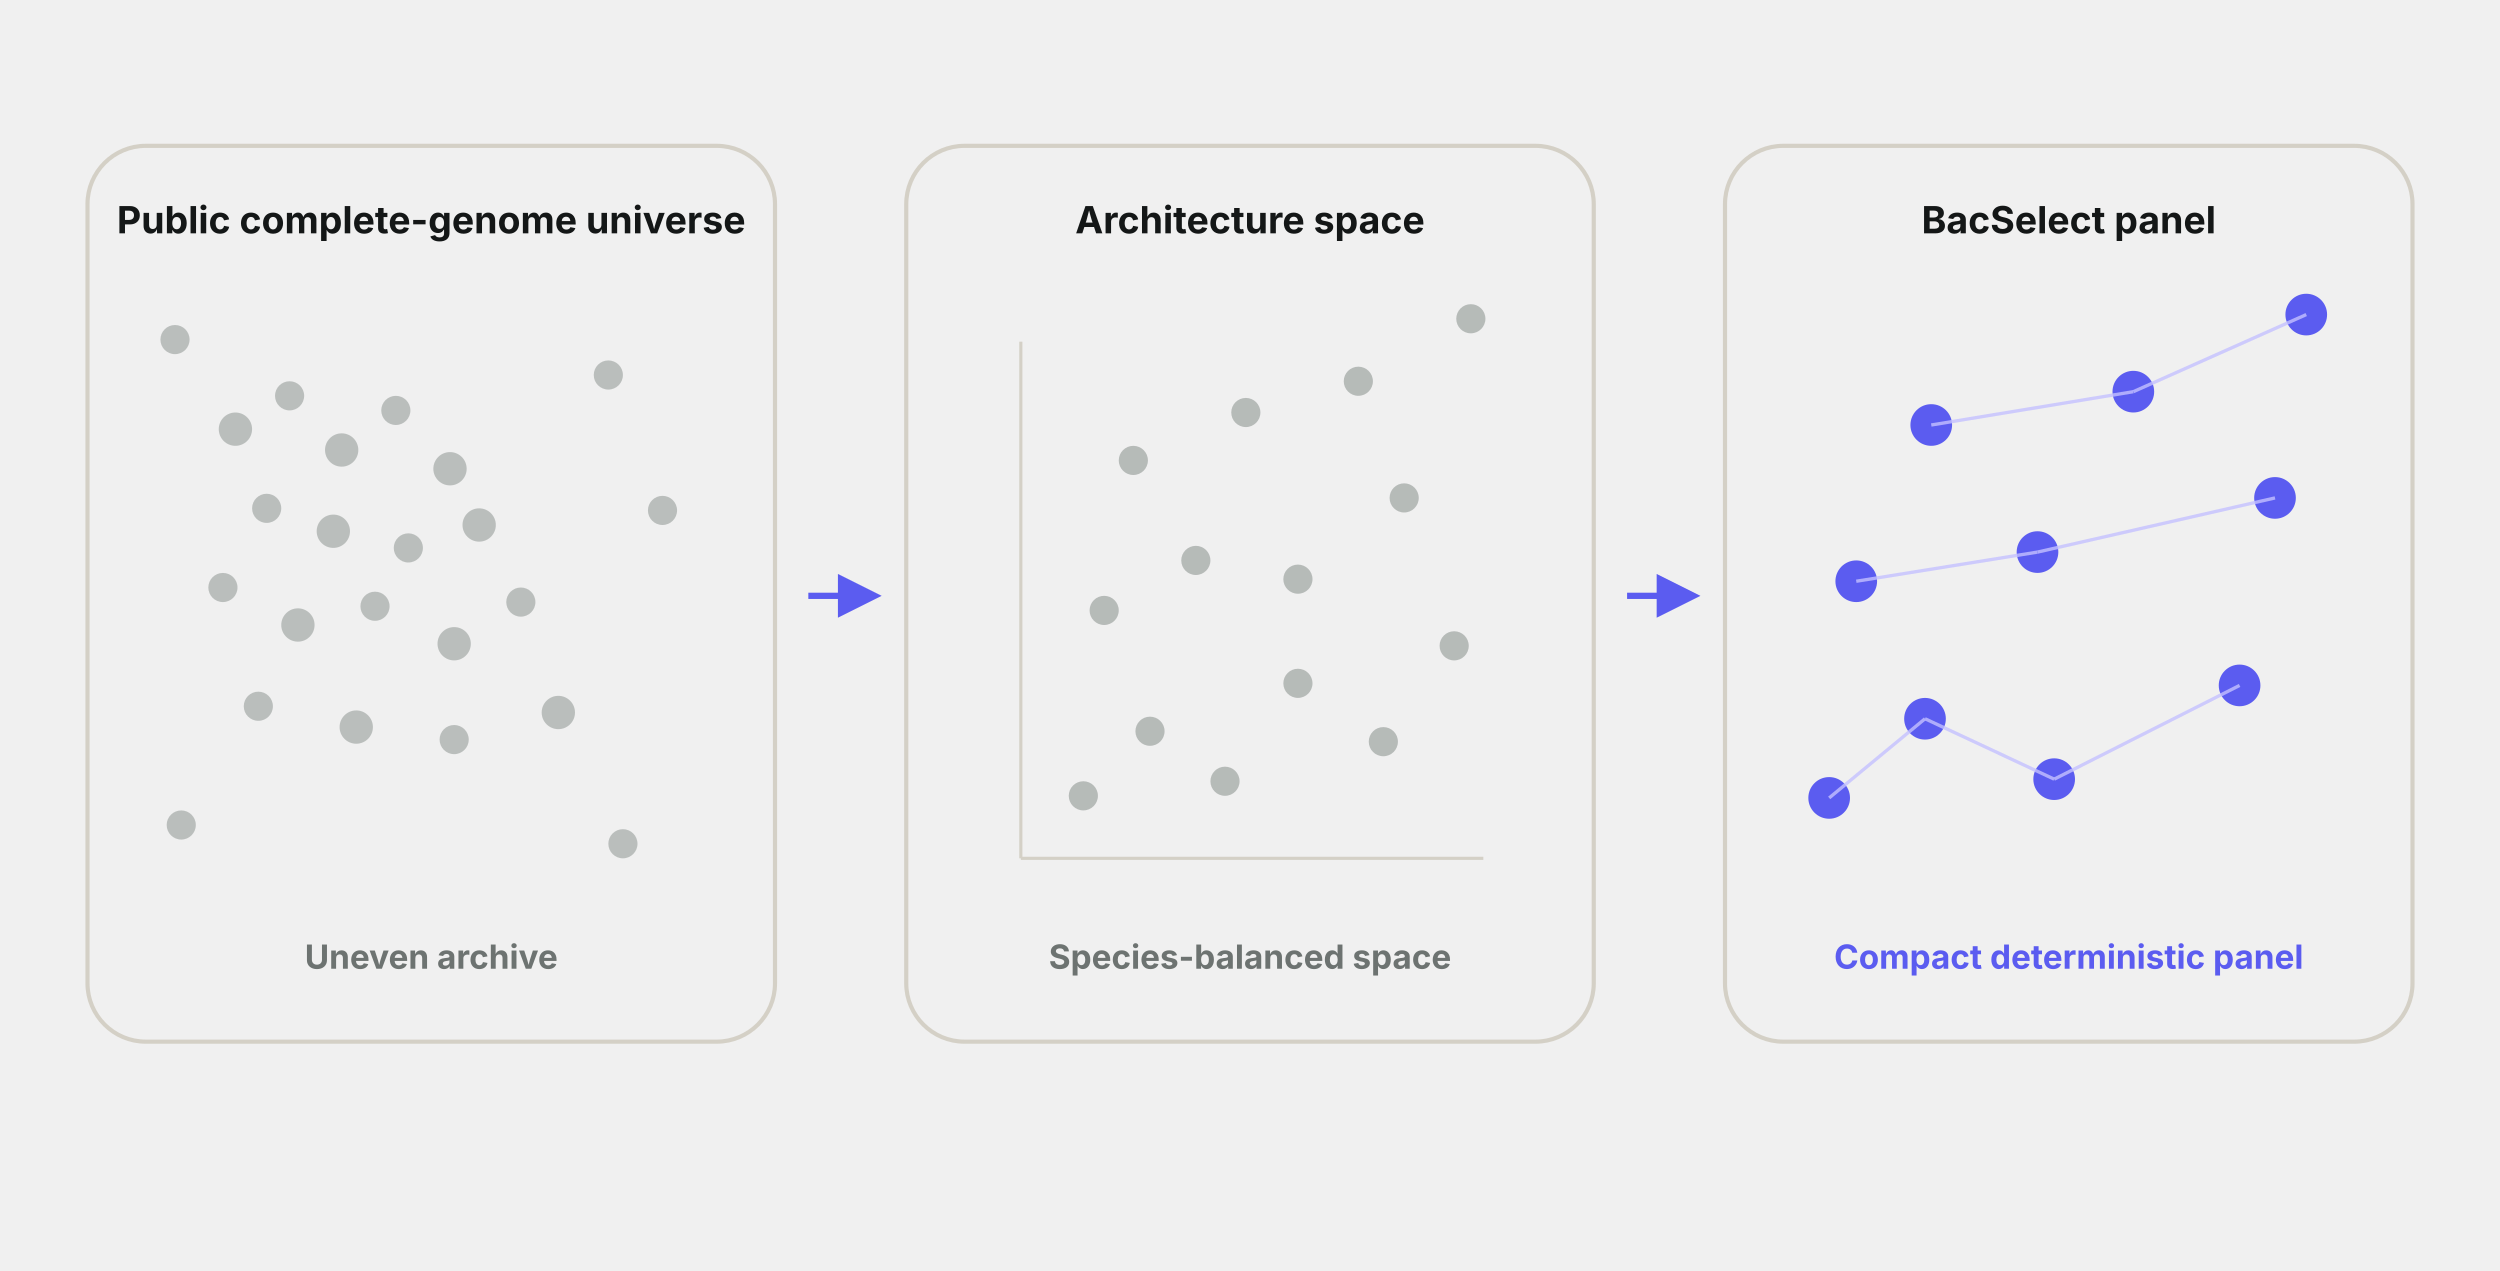
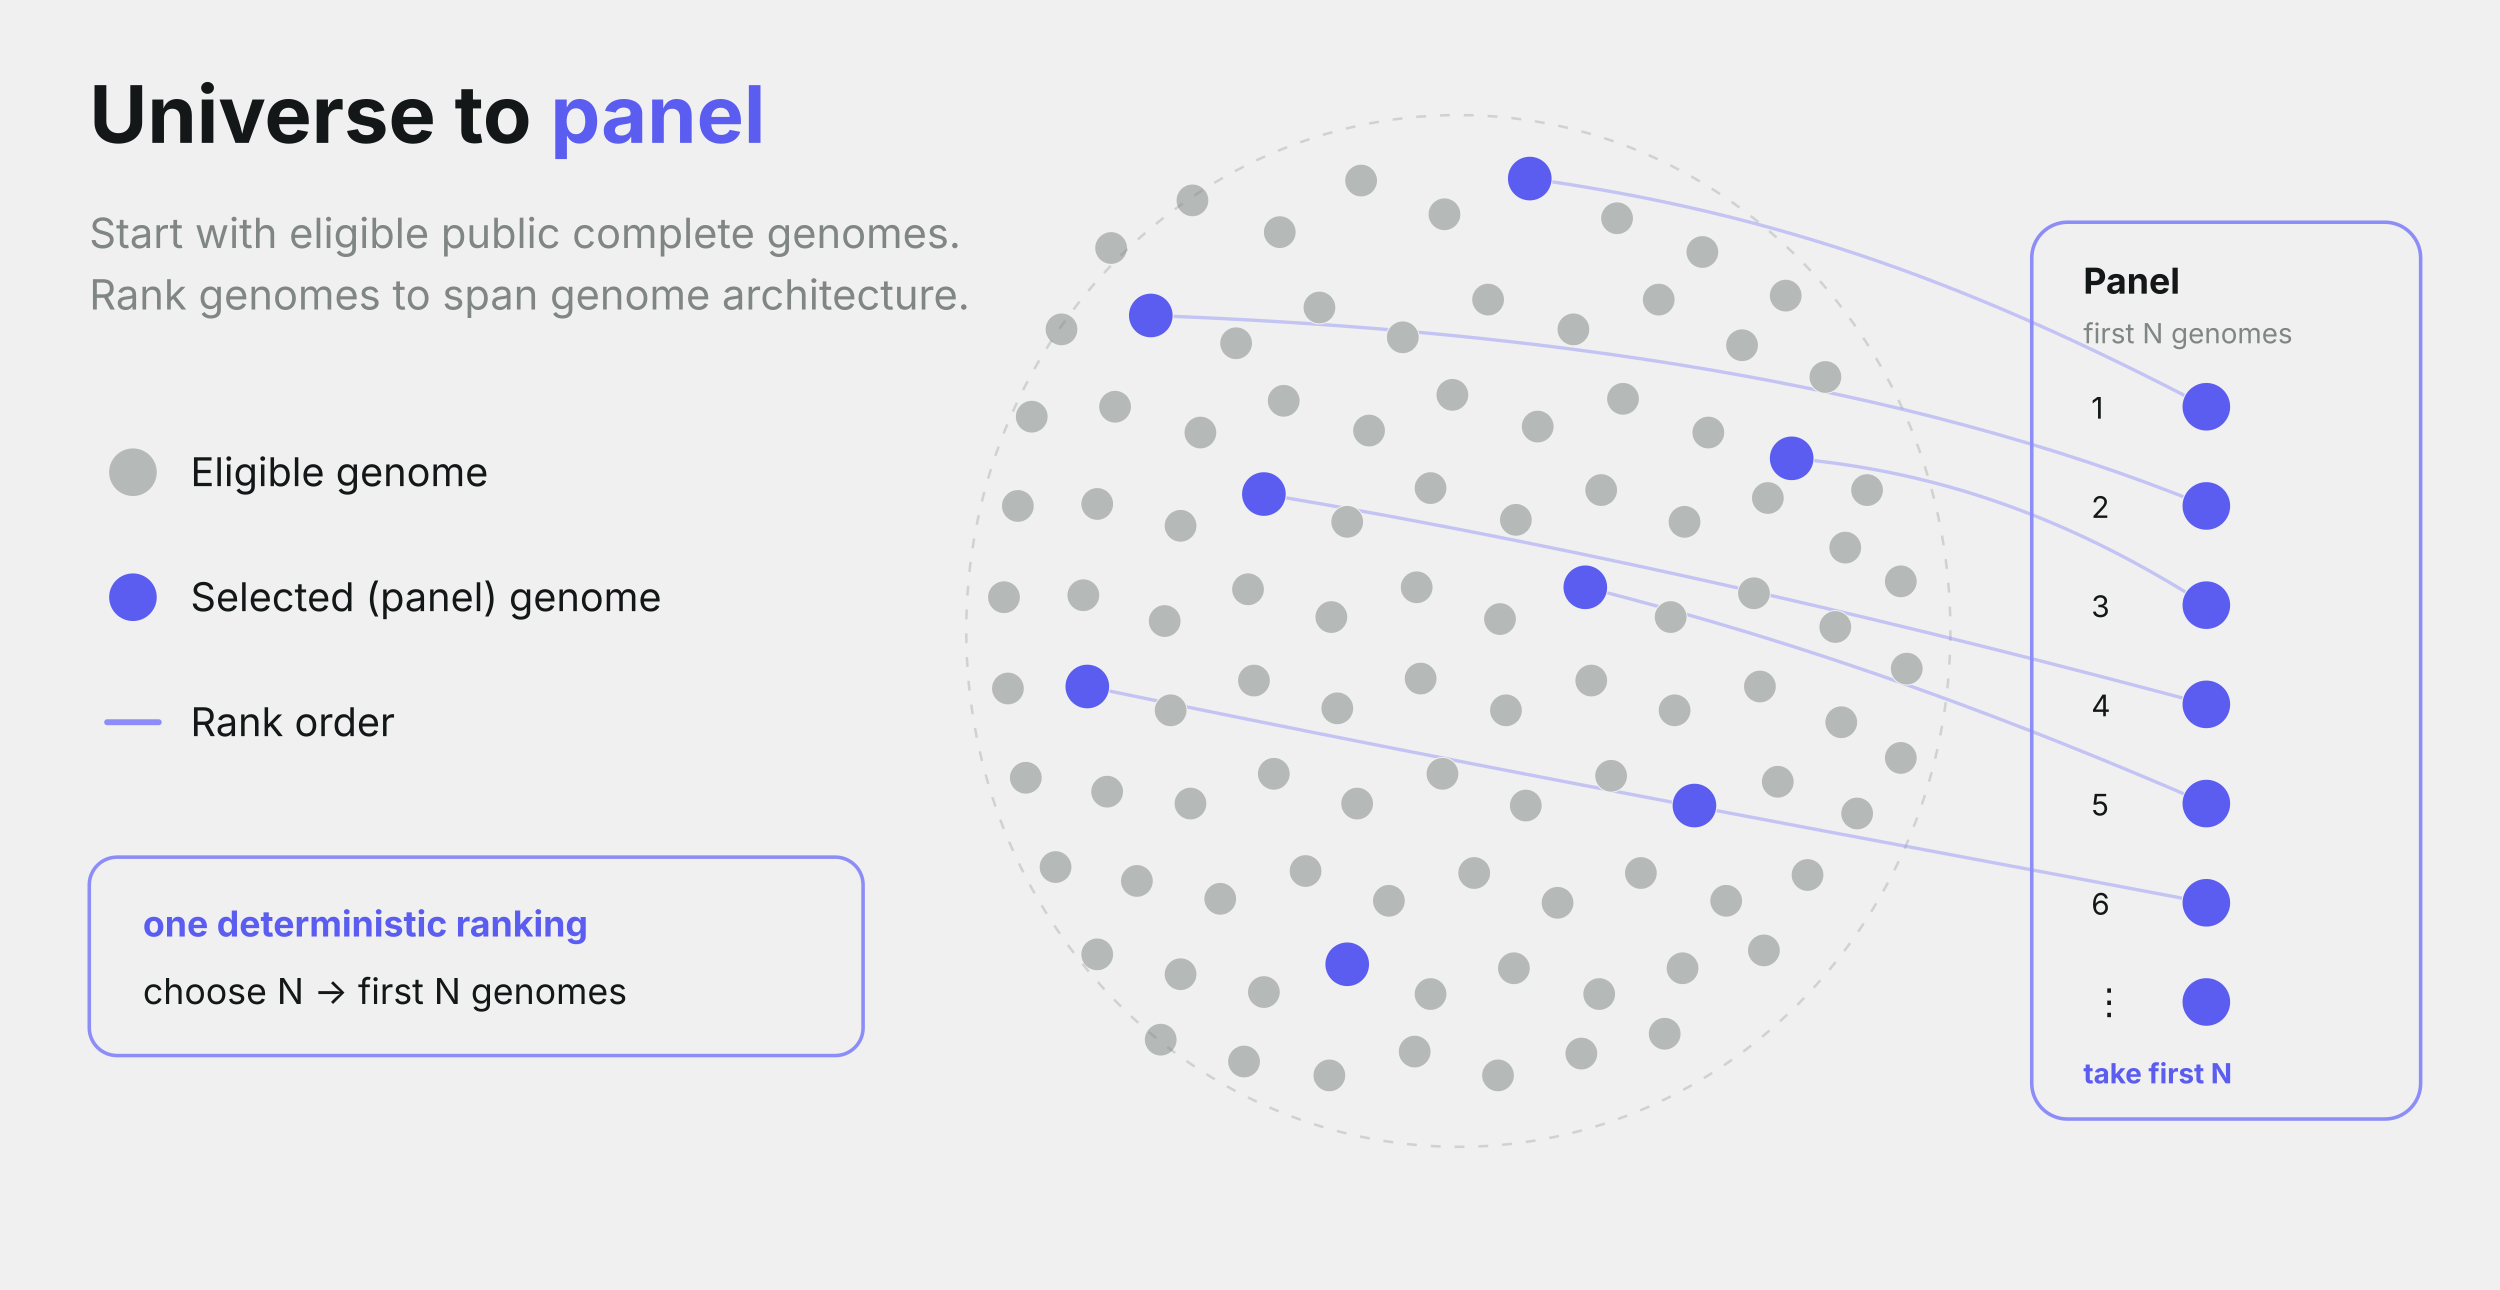
- <svg xmlns="http://www.w3.org/2000/svg" viewBox="0 0 1200 610" role="img" aria-labelledby="title desc">
+ <svg xmlns="http://www.w3.org/2000/svg" viewBox="0 0 1260 650" role="img" aria-labelledby="title desc">
  <defs>
-     <marker id="arrow" viewBox="0 0 10 10" refX="8" refY="5" markerWidth="7" markerHeight="7" orient="auto">
-       <path d="M0 0 L10 5 L0 10 z" fill="#5b5cf0" />
-     </marker>
+     <style>
+       .primary {
+         fill: #141717;
+         font-family: Inter, "Segoe UI", sans-serif;
+       }
+ 
+       .secondary {
+         fill: #7f8683;
+         font-family: Inter, "Segoe UI", sans-serif;
+       }
+ 
+       .eligible {
+         fill: #7f8683;
+         opacity: .52;
+       }
+ 
+       .selected {
+         fill: #5b5cf0;
+       }
+ 
+       .ranking-line {
+         fill: none;
+         stroke: #8d8df8;
+         stroke-width: 1.7;
+         stroke-linecap: round;
+         opacity: .45;
+       }
+ 
+       .boundary {
+         fill: none;
+         stroke: #7f8683;
+         stroke-width: 1.3;
+         stroke-dasharray: 5 7;
+         opacity: .28;
+       }
+     </style>
+     <mask id="hide-lines-under-genomes" maskUnits="userSpaceOnUse" maskContentUnits="userSpaceOnUse" x="0" y="0" width="1260" height="650" style="mask-type:luminance">
+       <rect x="0" y="0" width="1260" height="650" fill="white" />
+       <g fill="black">
+         <circle cx="560" cy="125" r="8.5" />
+         <circle cx="601" cy="101" r="8.5" />
+         <circle cx="645" cy="117" r="8.5" />
+         <circle cx="686" cy="91" r="8.5" />
+         <circle cx="728" cy="108" r="8.5" />
+         <circle cx="771" cy="90" r="11.5" />
+         <circle cx="815" cy="110" r="8.5" />
+         <circle cx="858" cy="127" r="8.5" />
+         <circle cx="900" cy="149" r="8.5" />
+         <circle cx="535" cy="166" r="8.5" />
+         <circle cx="580" cy="159" r="11.5" />
+         <circle cx="623" cy="173" r="8.5" />
+         <circle cx="665" cy="155" r="8.5" />
+         <circle cx="707" cy="170" r="8.5" />
+         <circle cx="750" cy="151" r="8.5" />
+         <circle cx="793" cy="166" r="8.5" />
+         <circle cx="836" cy="151" r="8.5" />
+         <circle cx="878" cy="174" r="8.5" />
+         <circle cx="920" cy="190" r="8.5" />
+         <circle cx="520" cy="210" r="8.5" />
+         <circle cx="562" cy="205" r="8.5" />
+         <circle cx="605" cy="218" r="8.5" />
+         <circle cx="647" cy="202" r="8.5" />
+         <circle cx="690" cy="217" r="8.5" />
+         <circle cx="732" cy="199" r="8.5" />
+         <circle cx="775" cy="215" r="8.5" />
+         <circle cx="818" cy="201" r="8.5" />
+         <circle cx="861" cy="218" r="8.5" />
+         <circle cx="903" cy="231" r="11.5" />
+         <circle cx="941" cy="247" r="8.5" />
+         <circle cx="513" cy="255" r="8.5" />
+         <circle cx="553" cy="254" r="8.5" />
+         <circle cx="595" cy="265" r="8.5" />
+         <circle cx="637" cy="249" r="11.5" />
+         <circle cx="679" cy="263" r="8.5" />
+         <circle cx="721" cy="246" r="8.5" />
+         <circle cx="764" cy="262" r="8.5" />
+         <circle cx="807" cy="247" r="8.5" />
+         <circle cx="849" cy="263" r="8.5" />
+         <circle cx="891" cy="251" r="8.5" />
+         <circle cx="930" cy="276" r="8.5" />
+         <circle cx="958" cy="293" r="8.5" />
+         <circle cx="506" cy="301" r="8.5" />
+         <circle cx="546" cy="300" r="8.5" />
+         <circle cx="587" cy="313" r="8.5" />
+         <circle cx="629" cy="297" r="8.5" />
+         <circle cx="671" cy="311" r="8.5" />
+         <circle cx="714" cy="296" r="8.5" />
+         <circle cx="756" cy="312" r="8.5" />
+         <circle cx="799" cy="296" r="11.5" />
+         <circle cx="842" cy="311" r="8.5" />
+         <circle cx="884" cy="299" r="8.5" />
+         <circle cx="925" cy="316" r="8.5" />
+         <circle cx="961" cy="337" r="8.5" />
+         <circle cx="508" cy="347" r="8.5" />
+         <circle cx="548" cy="346" r="11.5" />
+         <circle cx="590" cy="358" r="8.5" />
+         <circle cx="632" cy="343" r="8.5" />
+         <circle cx="674" cy="357" r="8.5" />
+         <circle cx="716" cy="342" r="8.5" />
+         <circle cx="759" cy="358" r="8.5" />
+         <circle cx="802" cy="343" r="8.5" />
+         <circle cx="844" cy="358" r="8.5" />
+         <circle cx="887" cy="346" r="8.5" />
+         <circle cx="928" cy="364" r="8.5" />
+         <circle cx="958" cy="382" r="8.5" />
+         <circle cx="517" cy="392" r="8.5" />
+         <circle cx="558" cy="399" r="8.5" />
+         <circle cx="600" cy="405" r="8.5" />
+         <circle cx="642" cy="390" r="8.5" />
+         <circle cx="684" cy="405" r="8.5" />
+         <circle cx="727" cy="390" r="8.5" />
+         <circle cx="769" cy="406" r="8.5" />
+         <circle cx="812" cy="391" r="8.5" />
+         <circle cx="854" cy="406" r="11.5" />
+         <circle cx="896" cy="394" r="8.5" />
+         <circle cx="936" cy="410" r="8.5" />
+         <circle cx="532" cy="437" r="8.5" />
+         <circle cx="573" cy="444" r="8.5" />
+         <circle cx="615" cy="453" r="8.5" />
+         <circle cx="658" cy="439" r="8.5" />
+         <circle cx="700" cy="454" r="8.5" />
+         <circle cx="743" cy="440" r="8.5" />
+         <circle cx="785" cy="455" r="8.5" />
+         <circle cx="827" cy="440" r="8.5" />
+         <circle cx="870" cy="454" r="8.5" />
+         <circle cx="911" cy="441" r="8.5" />
+         <circle cx="553" cy="481" r="8.5" />
+         <circle cx="595" cy="491" r="8.5" />
+         <circle cx="637" cy="500" r="8.5" />
+         <circle cx="679" cy="486" r="11.5" />
+         <circle cx="721" cy="501" r="8.5" />
+         <circle cx="763" cy="488" r="8.5" />
+         <circle cx="806" cy="501" r="8.5" />
+         <circle cx="848" cy="488" r="8.5" />
+         <circle cx="889" cy="479" r="8.5" />
+         <circle cx="585" cy="524" r="8.5" />
+         <circle cx="627" cy="535" r="8.5" />
+         <circle cx="670" cy="542" r="8.5" />
+         <circle cx="713" cy="530" r="8.5" />
+         <circle cx="755" cy="542" r="8.5" />
+         <circle cx="797" cy="531" r="8.5" />
+         <circle cx="839" cy="521" r="8.5" />
+         <circle cx="1112" cy="205" r="12.5" />
+         <circle cx="1112" cy="255" r="12.5" />
+         <circle cx="1112" cy="305" r="12.5" />
+         <circle cx="1112" cy="355" r="12.5" />
+         <circle cx="1112" cy="405" r="12.5" />
+         <circle cx="1112" cy="455" r="12.5" />
+         <circle cx="1112" cy="505" r="12.5" />
+       </g>
+     </mask>
  </defs>
-   <g fill="none" stroke="#d4d0c6" stroke-width="2">
-     <rect x="42" y="70" width="330" height="430" rx="28" />
-     <rect x="435" y="70" width="330" height="430" rx="28" />
-     <rect x="828" y="70" width="330" height="430" rx="28" />
+   <text x="45" y="72" class="primary" font-size="40" font-weight="700">
+     Universe to
+     <tspan fill="#5b5cf0"> panel</tspan>
+   </text>
+   <text x="45" y="125" class="secondary" font-size="21">
+     Start with eligible public complete genomes.
+   </text>
+   <text x="45" y="156" class="secondary" font-size="21">
+     Rank genomes to span genome architecture.
+   </text>
+   <circle cx="67" cy="238" r="12" class="eligible" />
+   <text x="96" y="245" class="primary" font-size="20">
+     Eligible genome
+   </text>
+   <circle cx="67" cy="301" r="12" class="selected" />
+   <text x="96" y="308" class="primary" font-size="20">
+     Selected (panel) genome
+   </text>
+   <line x1="54" y1="364" x2="80" y2="364" stroke="#8d8df8" stroke-width="3" stroke-linecap="round" />
+   <text x="96" y="371" class="primary" font-size="20">
+     Rank order
+   </text>
+   <rect x="45" y="432" width="390" height="100" rx="14" fill="none" stroke="#8d8df8" stroke-width="1.8" />
+   <text x="72" y="472" fill="#5b5cf0" font-family="Inter, 'Segoe UI', sans-serif" font-size="18" font-weight="700">
+     one deterministic ranking
+   </text>
+   <text x="72" y="506" class="primary" font-size="18">
+     choose N → first N genomes
+   </text>
+   <ellipse cx="735" cy="318" rx="248" ry="260" class="boundary" />
+   <g id="ranking-lines" mask="url(#hide-lines-under-genomes)">
+     <path d="M771 90          C900 108 997 145 1112 205" class="ranking-line" />
+     <path d="M580 159          C770 166 958 192 1112 255" class="ranking-line" />
+     <path d="M903 231          C982 238 1048 264 1112 305" class="ranking-line" />
+     <path d="M637 249          C810 278 974 318 1112 355" class="ranking-line" />
+     <path d="M799 296          C915 325 1020 365 1112 405" class="ranking-line" />
+     <path d="M548 346          C760 390 954 425 1112 455" class="ranking-line" />
  </g>
-   <g fill="#141717" font-family="Inter,Segoe UI,sans-serif" text-anchor="middle">
-     <text x="207" y="112" font-size="18" font-weight="700">
-       Public complete-genome universe
+   <g id="genome-universe">
+     <circle cx="560" cy="125" r="8" class="eligible" />
+     <circle cx="601" cy="101" r="8" class="eligible" />
+     <circle cx="645" cy="117" r="8" class="eligible" />
+     <circle cx="686" cy="91" r="8" class="eligible" />
+     <circle cx="728" cy="108" r="8" class="eligible" />
+     <circle cx="771" cy="90" r="11" class="selected" />
+     <circle cx="815" cy="110" r="8" class="eligible" />
+     <circle cx="858" cy="127" r="8" class="eligible" />
+     <circle cx="900" cy="149" r="8" class="eligible" />
+     <circle cx="535" cy="166" r="8" class="eligible" />
+     <circle cx="580" cy="159" r="11" class="selected" />
+     <circle cx="623" cy="173" r="8" class="eligible" />
+     <circle cx="665" cy="155" r="8" class="eligible" />
+     <circle cx="707" cy="170" r="8" class="eligible" />
+     <circle cx="750" cy="151" r="8" class="eligible" />
+     <circle cx="793" cy="166" r="8" class="eligible" />
+     <circle cx="836" cy="151" r="8" class="eligible" />
+     <circle cx="878" cy="174" r="8" class="eligible" />
+     <circle cx="920" cy="190" r="8" class="eligible" />
+     <circle cx="520" cy="210" r="8" class="eligible" />
+     <circle cx="562" cy="205" r="8" class="eligible" />
+     <circle cx="605" cy="218" r="8" class="eligible" />
+     <circle cx="647" cy="202" r="8" class="eligible" />
+     <circle cx="690" cy="217" r="8" class="eligible" />
+     <circle cx="732" cy="199" r="8" class="eligible" />
+     <circle cx="775" cy="215" r="8" class="eligible" />
+     <circle cx="818" cy="201" r="8" class="eligible" />
+     <circle cx="861" cy="218" r="8" class="eligible" />
+     <circle cx="903" cy="231" r="11" class="selected" />
+     <circle cx="941" cy="247" r="8" class="eligible" />
+     <circle cx="513" cy="255" r="8" class="eligible" />
+     <circle cx="553" cy="254" r="8" class="eligible" />
+     <circle cx="595" cy="265" r="8" class="eligible" />
+     <circle cx="637" cy="249" r="11" class="selected" />
+     <circle cx="679" cy="263" r="8" class="eligible" />
+     <circle cx="721" cy="246" r="8" class="eligible" />
+     <circle cx="764" cy="262" r="8" class="eligible" />
+     <circle cx="807" cy="247" r="8" class="eligible" />
+     <circle cx="849" cy="263" r="8" class="eligible" />
+     <circle cx="891" cy="251" r="8" class="eligible" />
+     <circle cx="930" cy="276" r="8" class="eligible" />
+     <circle cx="958" cy="293" r="8" class="eligible" />
+     <circle cx="506" cy="301" r="8" class="eligible" />
+     <circle cx="546" cy="300" r="8" class="eligible" />
+     <circle cx="587" cy="313" r="8" class="eligible" />
+     <circle cx="629" cy="297" r="8" class="eligible" />
+     <circle cx="671" cy="311" r="8" class="eligible" />
+     <circle cx="714" cy="296" r="8" class="eligible" />
+     <circle cx="756" cy="312" r="8" class="eligible" />
+     <circle cx="799" cy="296" r="11" class="selected" />
+     <circle cx="842" cy="311" r="8" class="eligible" />
+     <circle cx="884" cy="299" r="8" class="eligible" />
+     <circle cx="925" cy="316" r="8" class="eligible" />
+     <circle cx="961" cy="337" r="8" class="eligible" />
+     <circle cx="508" cy="347" r="8" class="eligible" />
+     <circle cx="548" cy="346" r="11" class="selected" />
+     <circle cx="590" cy="358" r="8" class="eligible" />
+     <circle cx="632" cy="343" r="8" class="eligible" />
+     <circle cx="674" cy="357" r="8" class="eligible" />
+     <circle cx="716" cy="342" r="8" class="eligible" />
+     <circle cx="759" cy="358" r="8" class="eligible" />
+     <circle cx="802" cy="343" r="8" class="eligible" />
+     <circle cx="844" cy="358" r="8" class="eligible" />
+     <circle cx="887" cy="346" r="8" class="eligible" />
+     <circle cx="928" cy="364" r="8" class="eligible" />
+     <circle cx="958" cy="382" r="8" class="eligible" />
+     <circle cx="517" cy="392" r="8" class="eligible" />
+     <circle cx="558" cy="399" r="8" class="eligible" />
+     <circle cx="600" cy="405" r="8" class="eligible" />
+     <circle cx="642" cy="390" r="8" class="eligible" />
+     <circle cx="684" cy="405" r="8" class="eligible" />
+     <circle cx="727" cy="390" r="8" class="eligible" />
+     <circle cx="769" cy="406" r="8" class="eligible" />
+     <circle cx="812" cy="391" r="8" class="eligible" />
+     <circle cx="854" cy="406" r="11" class="selected" />
+     <circle cx="896" cy="394" r="8" class="eligible" />
+     <circle cx="936" cy="410" r="8" class="eligible" />
+     <circle cx="532" cy="437" r="8" class="eligible" />
+     <circle cx="573" cy="444" r="8" class="eligible" />
+     <circle cx="615" cy="453" r="8" class="eligible" />
+     <circle cx="658" cy="439" r="8" class="eligible" />
+     <circle cx="700" cy="454" r="8" class="eligible" />
+     <circle cx="743" cy="440" r="8" class="eligible" />
+     <circle cx="785" cy="455" r="8" class="eligible" />
+     <circle cx="827" cy="440" r="8" class="eligible" />
+     <circle cx="870" cy="454" r="8" class="eligible" />
+     <circle cx="911" cy="441" r="8" class="eligible" />
+     <circle cx="553" cy="481" r="8" class="eligible" />
+     <circle cx="595" cy="491" r="8" class="eligible" />
+     <circle cx="637" cy="500" r="8" class="eligible" />
+     <circle cx="679" cy="486" r="11" class="selected" />
+     <circle cx="721" cy="501" r="8" class="eligible" />
+     <circle cx="763" cy="488" r="8" class="eligible" />
+     <circle cx="806" cy="501" r="8" class="eligible" />
+     <circle cx="848" cy="488" r="8" class="eligible" />
+     <circle cx="889" cy="479" r="8" class="eligible" />
+     <circle cx="585" cy="524" r="8" class="eligible" />
+     <circle cx="627" cy="535" r="8" class="eligible" />
+     <circle cx="670" cy="542" r="8" class="eligible" />
+     <circle cx="713" cy="530" r="8" class="eligible" />
+     <circle cx="755" cy="542" r="8" class="eligible" />
+     <circle cx="797" cy="531" r="8" class="eligible" />
+     <circle cx="839" cy="521" r="8" class="eligible" />
+   </g>
+   <g id="panel">
+     <rect x="1024" y="112" width="196" height="452" rx="18" fill="none" stroke="#8d8df8" stroke-width="1.8" />
+     <text x="1050" y="148" class="primary" font-size="18" font-weight="700">
+       Panel
    </text>
-     <text x="600" y="112" font-size="18" font-weight="700">
-       Architecture space
+     <text x="1050" y="173" class="secondary" font-size="14">
+       first N genomes
    </text>
-     <text x="993" y="112" font-size="18" font-weight="700">
-       BacSelect panel
-     </text>
-   </g>
-   <g fill="#9ca29f" opacity=".63">
-     <circle cx="113" cy="206" r="8" />
-     <circle cx="139" cy="190" r="7" />
-     <circle cx="164" cy="216" r="8" />
-     <circle cx="190" cy="197" r="7" />
-     <circle cx="216" cy="225" r="8" />
-     <circle cx="128" cy="244" r="7" />
-     <circle cx="160" cy="255" r="8" />
-     <circle cx="196" cy="263" r="7" />
-     <circle cx="230" cy="252" r="8" />
-     <circle cx="107" cy="282" r="7" />
-     <circle cx="143" cy="300" r="8" />
-     <circle cx="180" cy="291" r="7" />
-     <circle cx="218" cy="309" r="8" />
-     <circle cx="250" cy="289" r="7" />
-     <circle cx="124" cy="339" r="7" />
-     <circle cx="171" cy="349" r="8" />
-     <circle cx="218" cy="355" r="7" />
-     <circle cx="268" cy="342" r="8" />
-     <circle cx="84" cy="163" r="7" />
-     <circle cx="292" cy="180" r="7" />
-     <circle cx="318" cy="245" r="7" />
-     <circle cx="87" cy="396" r="7" />
-     <circle cx="299" cy="405" r="7" />
-   </g>
-   <path d="M388 286 L419 286" fill="none" stroke="#5b5cf0" stroke-width="3" marker-end="url(#arrow)" />
-   <g stroke="#d4d0c6" stroke-width="1.5">
-     <line x1="490" y1="412" x2="712" y2="412" />
-     <line x1="490" y1="412" x2="490" y2="164" />
-   </g>
-   <g fill="#9ca29f" opacity=".68">
-     <circle cx="520" cy="382" r="7" />
-     <circle cx="552" cy="351" r="7" />
-     <circle cx="588" cy="375" r="7" />
-     <circle cx="623" cy="328" r="7" />
-     <circle cx="664" cy="356" r="7" />
-     <circle cx="698" cy="310" r="7" />
-     <circle cx="530" cy="293" r="7" />
-     <circle cx="574" cy="269" r="7" />
-     <circle cx="623" cy="278" r="7" />
-     <circle cx="674" cy="239" r="7" />
-     <circle cx="544" cy="221" r="7" />
-     <circle cx="598" cy="198" r="7" />
-     <circle cx="652" cy="183" r="7" />
-     <circle cx="706" cy="153" r="7" />
-   </g>
-   <path d="M781 286 L812 286" fill="none" stroke="#5b5cf0" stroke-width="3" marker-end="url(#arrow)" />
-   <g fill="#5b5cf0">
-     <circle cx="878" cy="383" r="10" />
-     <circle cx="924" cy="345" r="10" />
-     <circle cx="986" cy="374" r="10" />
-     <circle cx="1075" cy="329" r="10" />
-     <circle cx="891" cy="279" r="10" />
-     <circle cx="978" cy="265" r="10" />
-     <circle cx="1092" cy="239" r="10" />
-     <circle cx="927" cy="204" r="10" />
-     <circle cx="1024" cy="188" r="10" />
-     <circle cx="1107" cy="151" r="10" />
-   </g>
-   <g stroke="#c4c1ff" stroke-width="1.6" opacity=".8">
-     <line x1="878" y1="383" x2="924" y2="345" />
-     <line x1="924" y1="345" x2="986" y2="374" />
-     <line x1="986" y1="374" x2="1075" y2="329" />
-     <line x1="891" y1="279" x2="978" y2="265" />
-     <line x1="978" y1="265" x2="1092" y2="239" />
-     <line x1="927" y1="204" x2="1024" y2="188" />
-     <line x1="1024" y1="188" x2="1107" y2="151" />
-   </g>
-   <g font-family="Inter,Segoe UI,sans-serif" font-size="16" font-weight="650" text-anchor="middle">
-     <text x="207" y="465" fill="#6d7371">
-       Uneven archive
-     </text>
-     <text x="600" y="465" fill="#6d7371">
-       Species-balanced space
-     </text>
-     <text x="993" y="465" fill="#5b5cf0">
-       Compact deterministic panel
+     <text x="1054" y="211" class="primary" font-size="15">1</text>
+     <circle cx="1112" cy="205" r="12" class="selected" />
+     <text x="1054" y="261" class="primary" font-size="15">2</text>
+     <circle cx="1112" cy="255" r="12" class="selected" />
+     <text x="1054" y="311" class="primary" font-size="15">3</text>
+     <circle cx="1112" cy="305" r="12" class="selected" />
+     <text x="1054" y="361" class="primary" font-size="15">4</text>
+     <circle cx="1112" cy="355" r="12" class="selected" />
+     <text x="1054" y="411" class="primary" font-size="15">5</text>
+     <circle cx="1112" cy="405" r="12" class="selected" />
+     <text x="1054" y="461" class="primary" font-size="15">6</text>
+     <circle cx="1112" cy="455" r="12" class="selected" />
+     <text x="1054" y="511" class="primary" font-size="18">⋮</text>
+     <circle cx="1112" cy="505" r="12" class="selected" />
+     <text x="1050" y="546" fill="#5b5cf0" font-family="Inter, 'Segoe UI', sans-serif" font-size="14" font-weight="700">
+       take first N
    </text>
  </g>
</svg>
